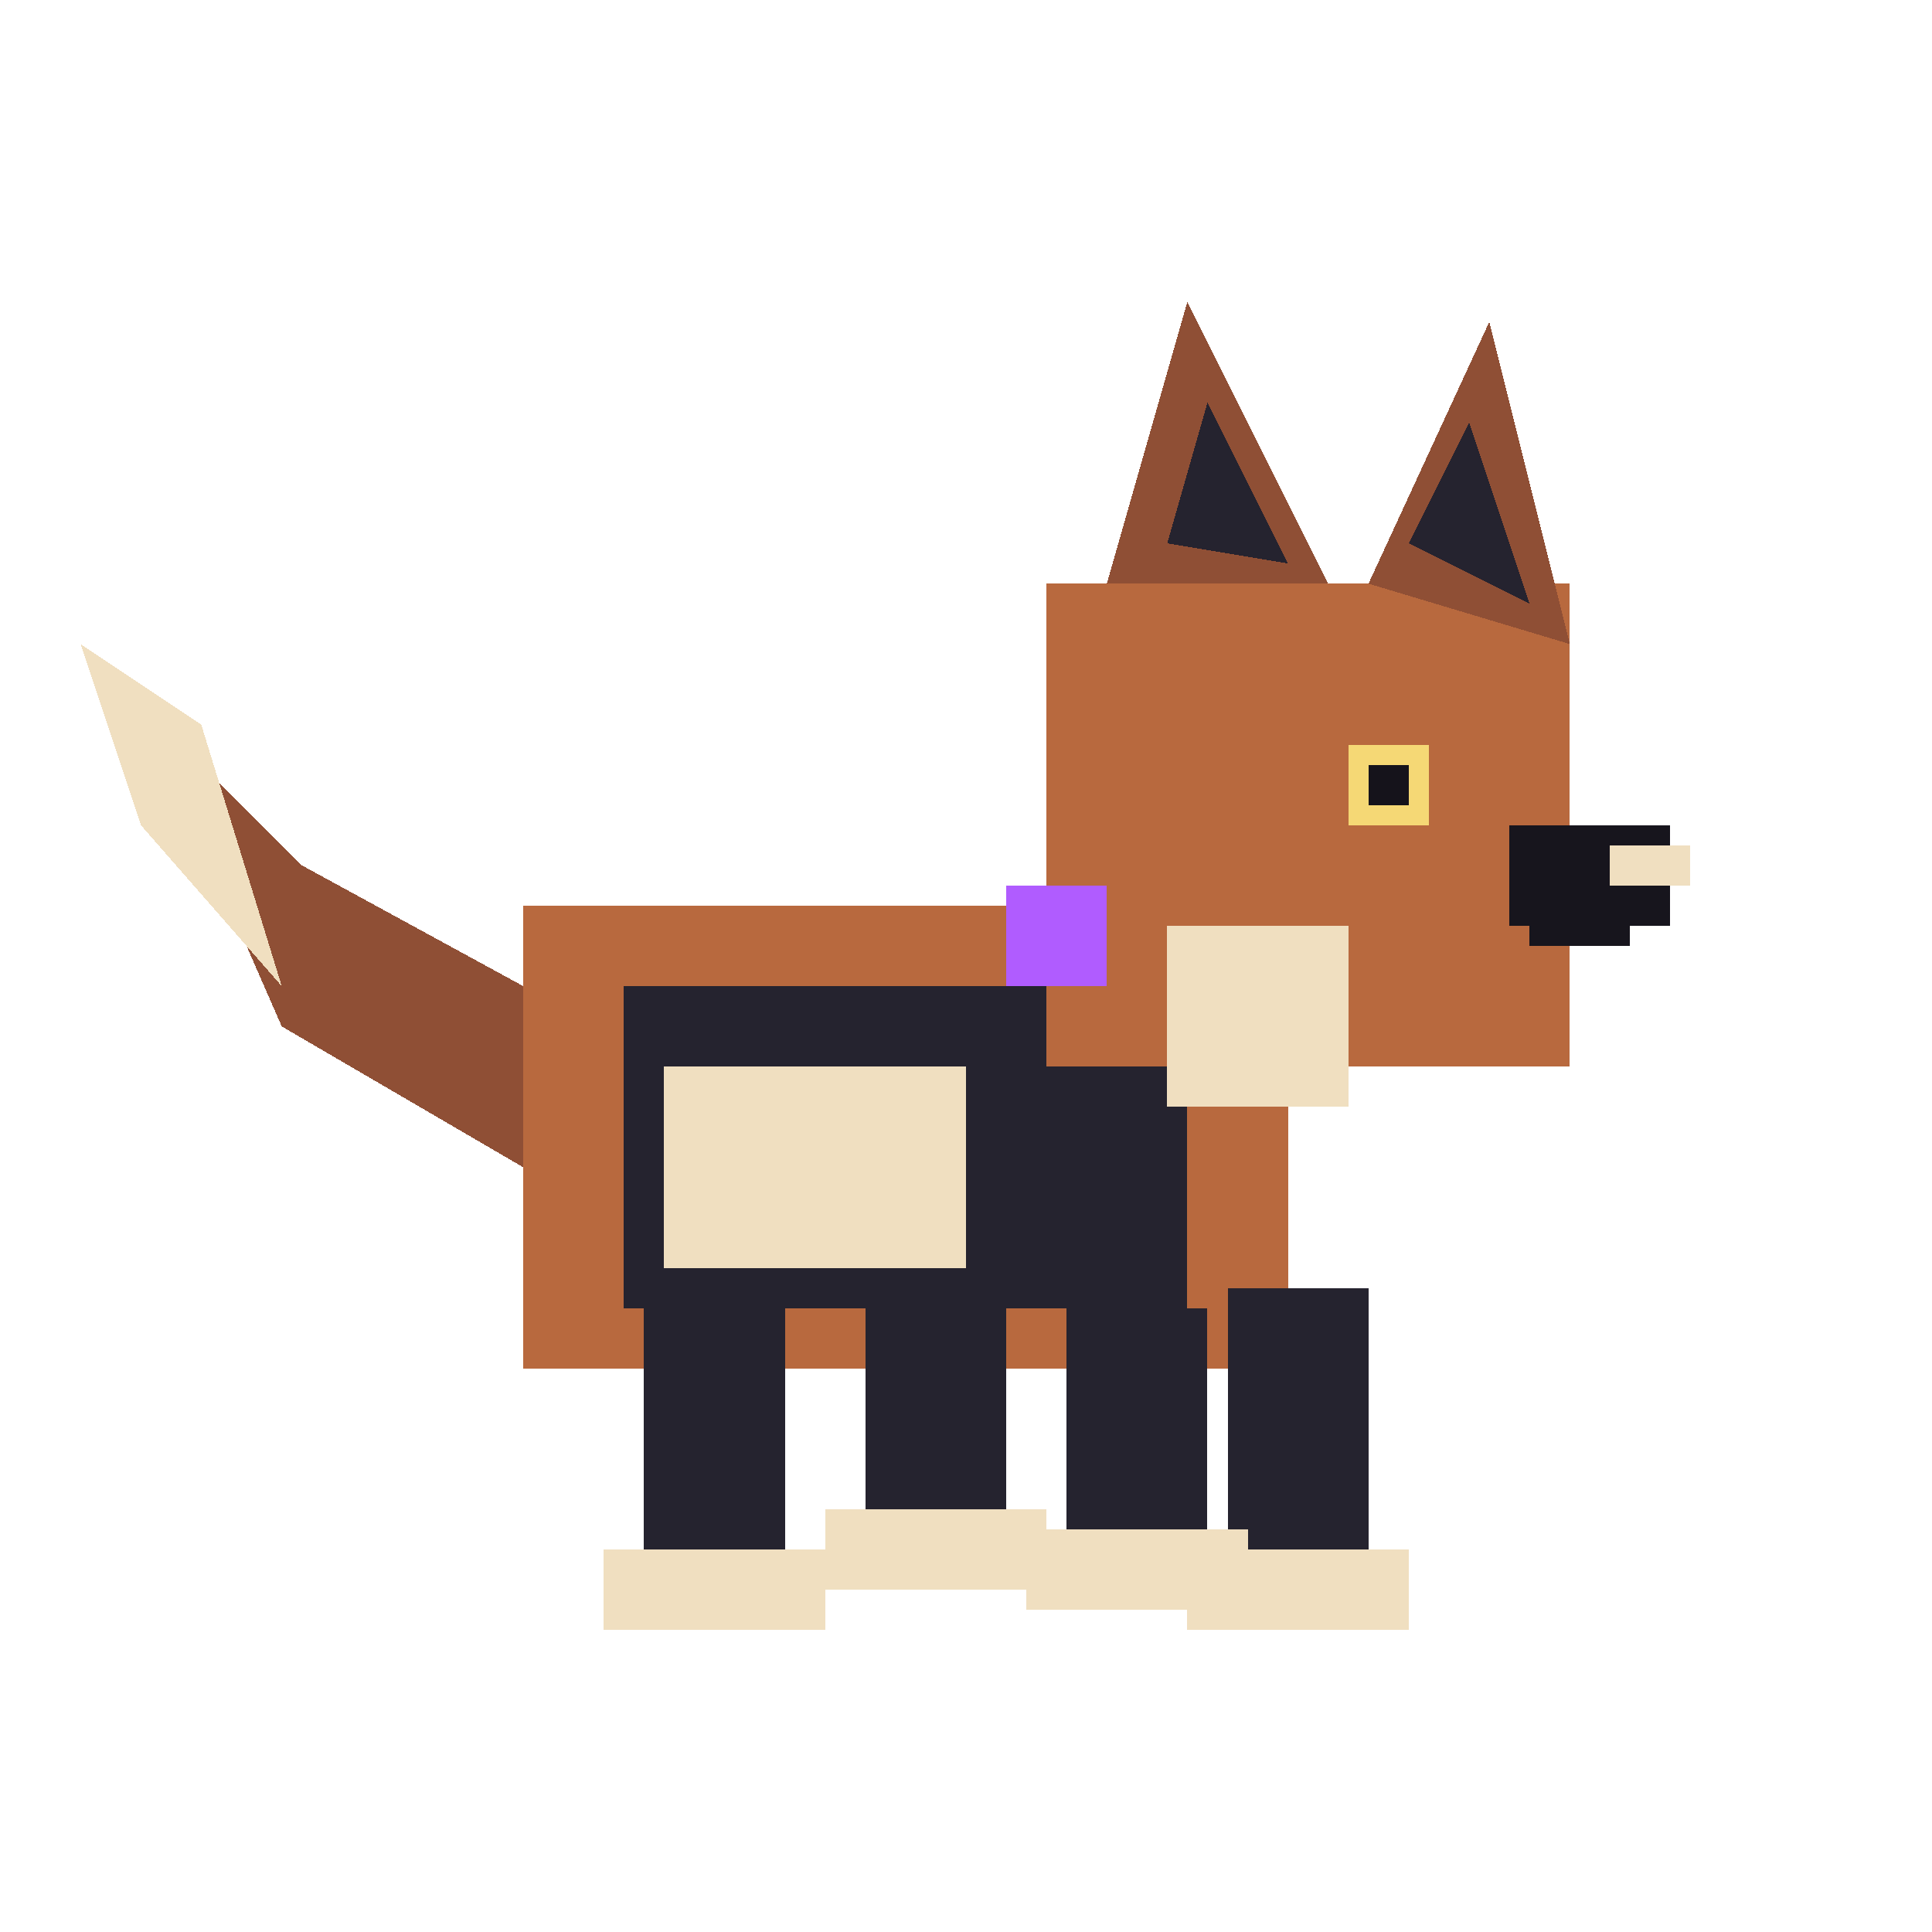
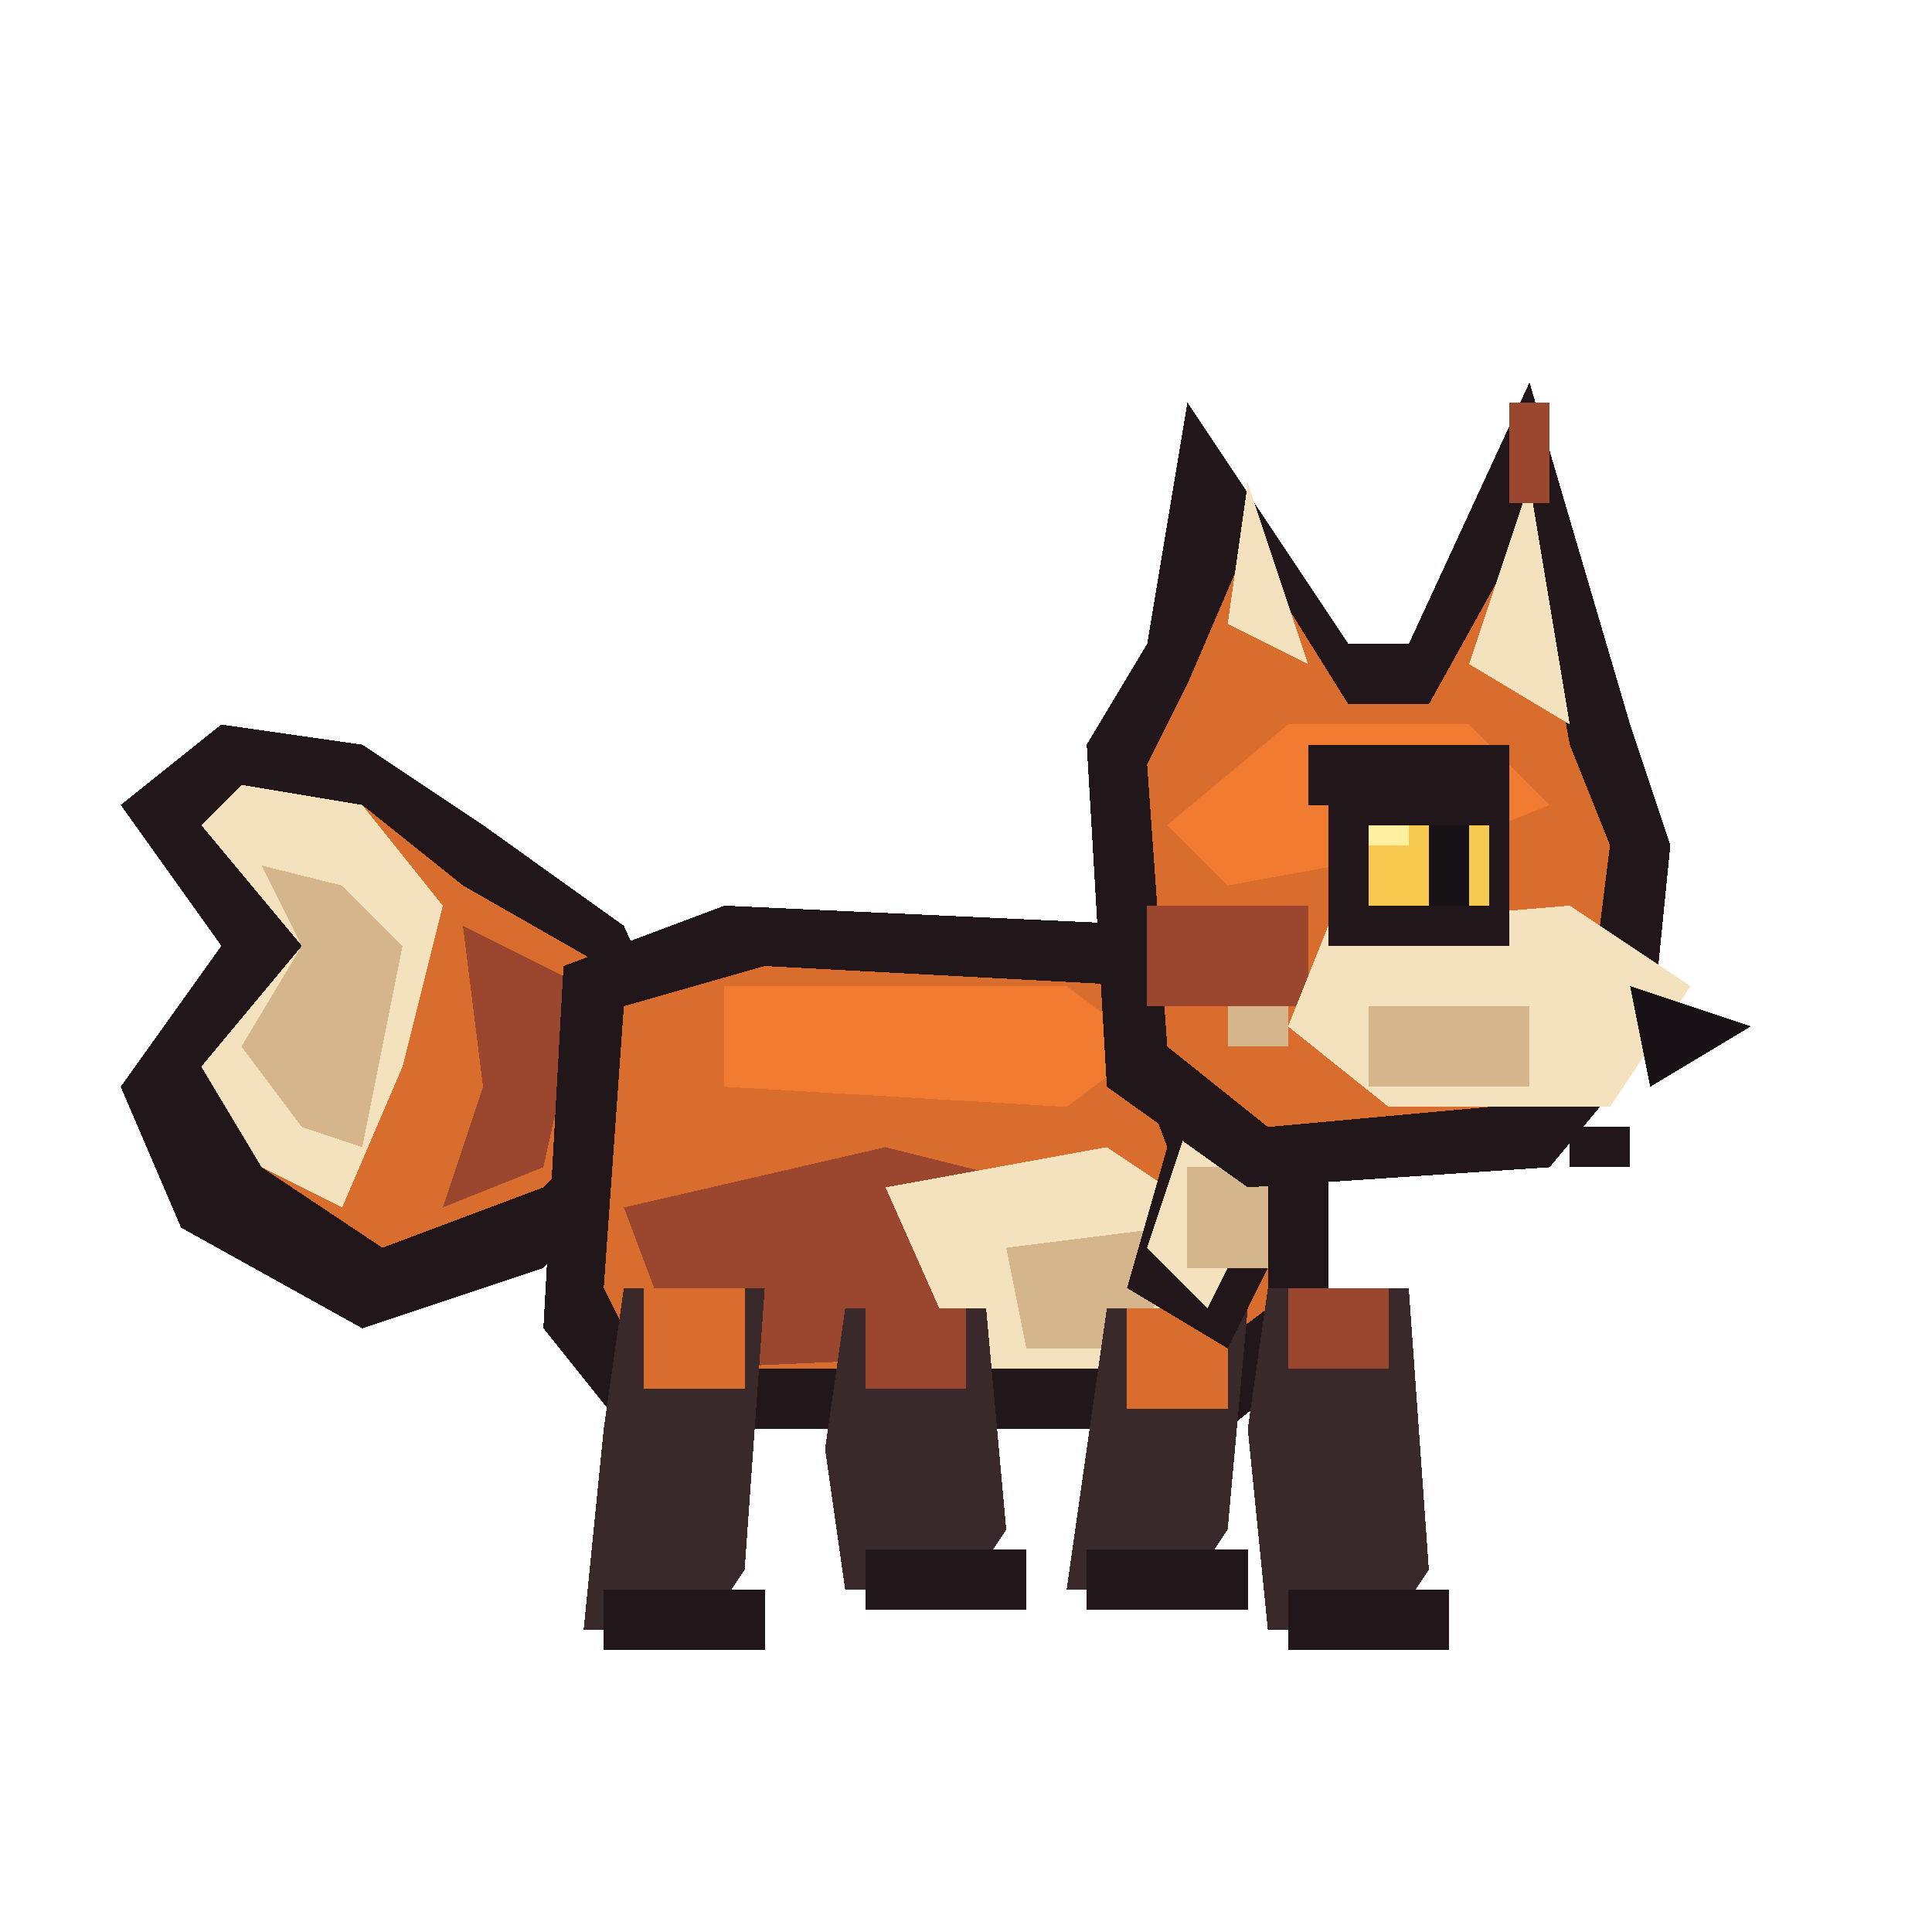
<svg xmlns="http://www.w3.org/2000/svg" width="96" height="96" viewBox="0 0 96 96" shape-rendering="crispEdges">
  <rect width="96" height="96" fill="none" />
-   <polygon points="26,49 15,43 7,35 14,51 26,58" fill="#8f4f35" />
-   <polygon points="10,36 4,32 7,41 14,49" fill="#f0dfc0" />
-   <rect x="26" y="45" width="38" height="23" fill="#b8693e" />
-   <rect x="31" y="49" width="28" height="16" fill="#25232f" />
-   <rect x="52" y="29" width="26" height="24" fill="#b8693e" />
-   <polygon points="55,29 59,15 66,29" fill="#8f4f35" />
-   <polygon points="68,29 74,16 78,32" fill="#8f4f35" />
-   <polygon points="58,27 60,20 64,28" fill="#25232f" />
-   <polygon points="70,27 73,21 76,30" fill="#25232f" />
-   <rect x="67" y="37" width="4" height="4" fill="#f5d875" />
-   <rect x="68" y="38" width="2" height="2" fill="#15131b" />
-   <rect x="76" y="43" width="5" height="4" fill="#17151d" />
-   <rect x="58" y="46" width="9" height="9" fill="#f0dfc0" />
-   <rect x="33" y="53" width="15" height="10" fill="#f0dfc0" />
-   <rect x="32" y="65" width="7" height="14" fill="#25232f" />
-   <rect x="43" y="65" width="7" height="12" fill="#25232f" />
-   <rect x="53" y="65" width="7" height="13" fill="#25232f" />
-   <rect x="61" y="64" width="7" height="15" fill="#25232f" />
-   <rect x="30" y="77" width="11" height="4" fill="#f0dfc0" />
-   <rect x="41" y="75" width="11" height="4" fill="#f0dfc0" />
-   <rect x="51" y="76" width="11" height="4" fill="#f0dfc0" />
-   <rect x="59" y="77" width="11" height="4" fill="#f0dfc0" />
-   <rect x="50" y="44" width="5" height="5" fill="#b05cff" />
-   <rect x="75" y="41" width="8" height="5" fill="#17151d" />
-   <rect x="80" y="42" width="4" height="2" fill="#f0dfc0" />
+   <polygon points="31,46 24,41 18,37 11,36 6,40 11,47 6,54 9,61 18,66 27,63 35,55" fill="#21171b" />
+   <polygon points="30,48 23,44 18,40 12,39 10,41 15,47 10,53 13,58 19,62 27,59 32,54" fill="#d96d2d" />
+   <polygon points="18,40 12,39 10,41 15,47 10,53 13,58 17,60 20,53 22,45" fill="#f4e2bf" />
+   <polygon points="17,44 13,43 15,47 12,52 15,56 18,57 19,52 20,47" fill="#d5b58c" />
+   <polygon points="23,46 29,49 27,58 22,60 24,54" fill="#9b472f" />
+   <polygon points="28,48 36,45 58,46 66,51 66,67 61,71 31,71 27,66" fill="#21171b" />
+   <polygon points="31,50 38,48 57,49 63,53 63,65 59,68 32,68 30,64" fill="#d96d2d" />
+   <polygon points="36,49 53,49 57,52 53,55 36,54" fill="#f07b31" />
+   <polygon points="31,60 44,57 56,60 57,67 34,68" fill="#9b472f" />
+   <polygon points="44,59 55,57 61,61 58,68 48,68" fill="#f4e2bf" />
+   <polygon points="50,62 58,61 57,67 51,67" fill="#d5b58c" />
+   <polygon points="31,64 38,64 37,78 35,81 29,81 30,71" fill="#39292b" />
+   <rect x="32" y="64" width="5" height="5" fill="#d96d2d" />
+   <rect x="30" y="79" width="8" height="3" fill="#21171b" />
+   <polygon points="42,65 49,65 50,76 48,79 42,79 41,72" fill="#39292b" />
+   <rect x="43" y="65" width="5" height="4" fill="#9b472f" />
+   <rect x="43" y="77" width="8" height="3" fill="#21171b" />
+   <polygon points="55,65 62,65 61,76 59,79 53,79 54,72" fill="#39292b" />
+   <rect x="56" y="65" width="5" height="5" fill="#d96d2d" />
+   <rect x="54" y="77" width="8" height="3" fill="#21171b" />
+   <polygon points="63,64 70,64 71,78 69,81 63,81 62,71" fill="#39292b" />
+   <rect x="64" y="64" width="5" height="4" fill="#9b472f" />
+   <rect x="64" y="79" width="8" height="3" fill="#21171b" />
+   <polygon points="55,49 65,50 65,59 61,67 56,64 58,57" fill="#21171b" />
+   <polygon points="57,51 63,52 63,59 60,65 57,62 59,56" fill="#f4e2bf" />
+   <rect x="59" y="58" width="4" height="5" fill="#d5b58c" />
+   <polygon points="54,37 57,32 59,20 67,32 70,32 76,19 81,36 83,42 82,52 77,58 62,59 55,54" fill="#21171b" />
+   <polygon points="57,38 59,34 62,27 67,35 71,35 76,26 78,37 80,42 79,50 74,55 63,56 58,52" fill="#d96d2d" />
+   <polygon points="61,31 62,24 65,33" fill="#f4e2bf" />
+   <polygon points="73,33 76,24 78,36" fill="#f4e2bf" />
+   <polygon points="58,41 64,36 73,36 77,40 72,42 61,44" fill="#f07b31" />
+   <rect x="57" y="45" width="8" height="5" fill="#9b472f" />
+   <polygon points="66,46 78,45 84,49 80,55 69,55 64,51" fill="#f4e2bf" />
+   <rect x="68" y="50" width="8" height="4" fill="#d5b58c" />
+   <polygon points="81,49 87,51 82,54" fill="#181216" />
+   <rect x="65" y="37" width="10" height="3" fill="#21171b" />
+   <rect x="66" y="40" width="9" height="7" fill="#21171b" />
+   <rect x="68" y="41" width="6" height="4" fill="#f8c94f" />
+   <rect x="71" y="41" width="2" height="4" fill="#171216" />
+   <rect x="68" y="41" width="2" height="1" fill="#fff0a1" />
+   <rect x="61" y="50" width="3" height="2" fill="#d5b58c" />
+   <rect x="78" y="56" width="3" height="2" fill="#21171b" />
+   <rect x="75" y="20" width="2" height="5" fill="#9b472f" />
</svg>
